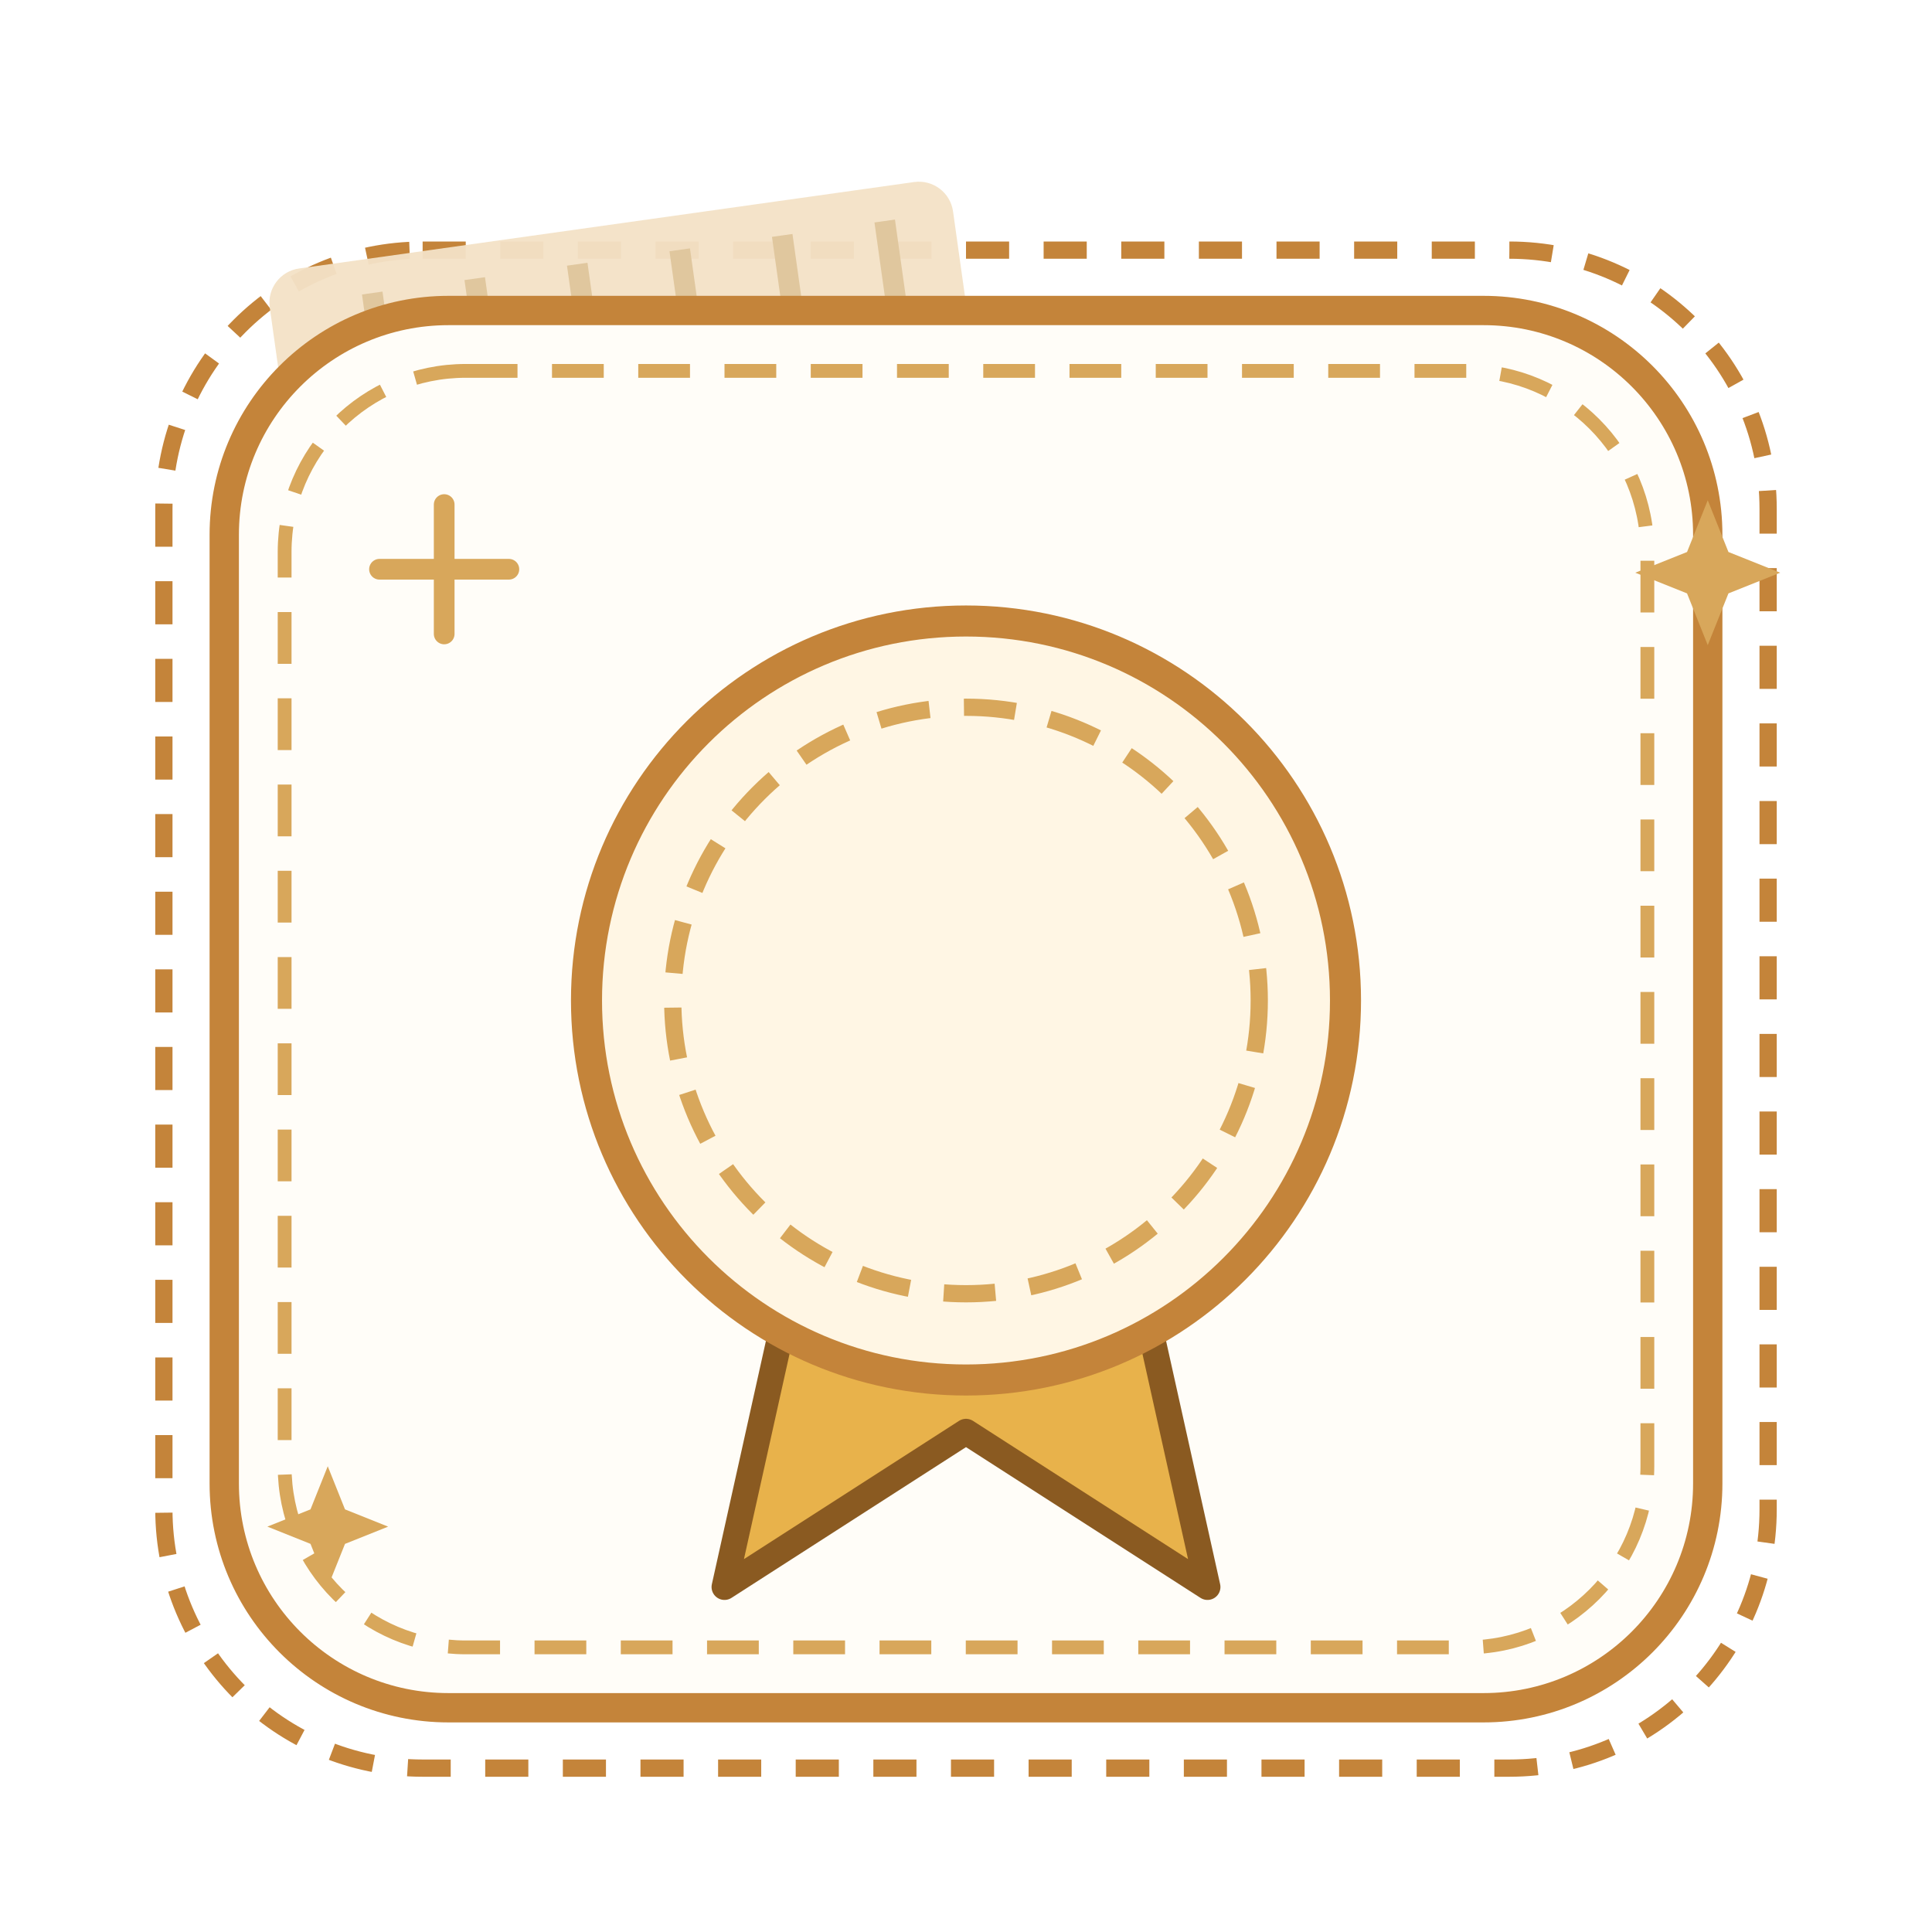
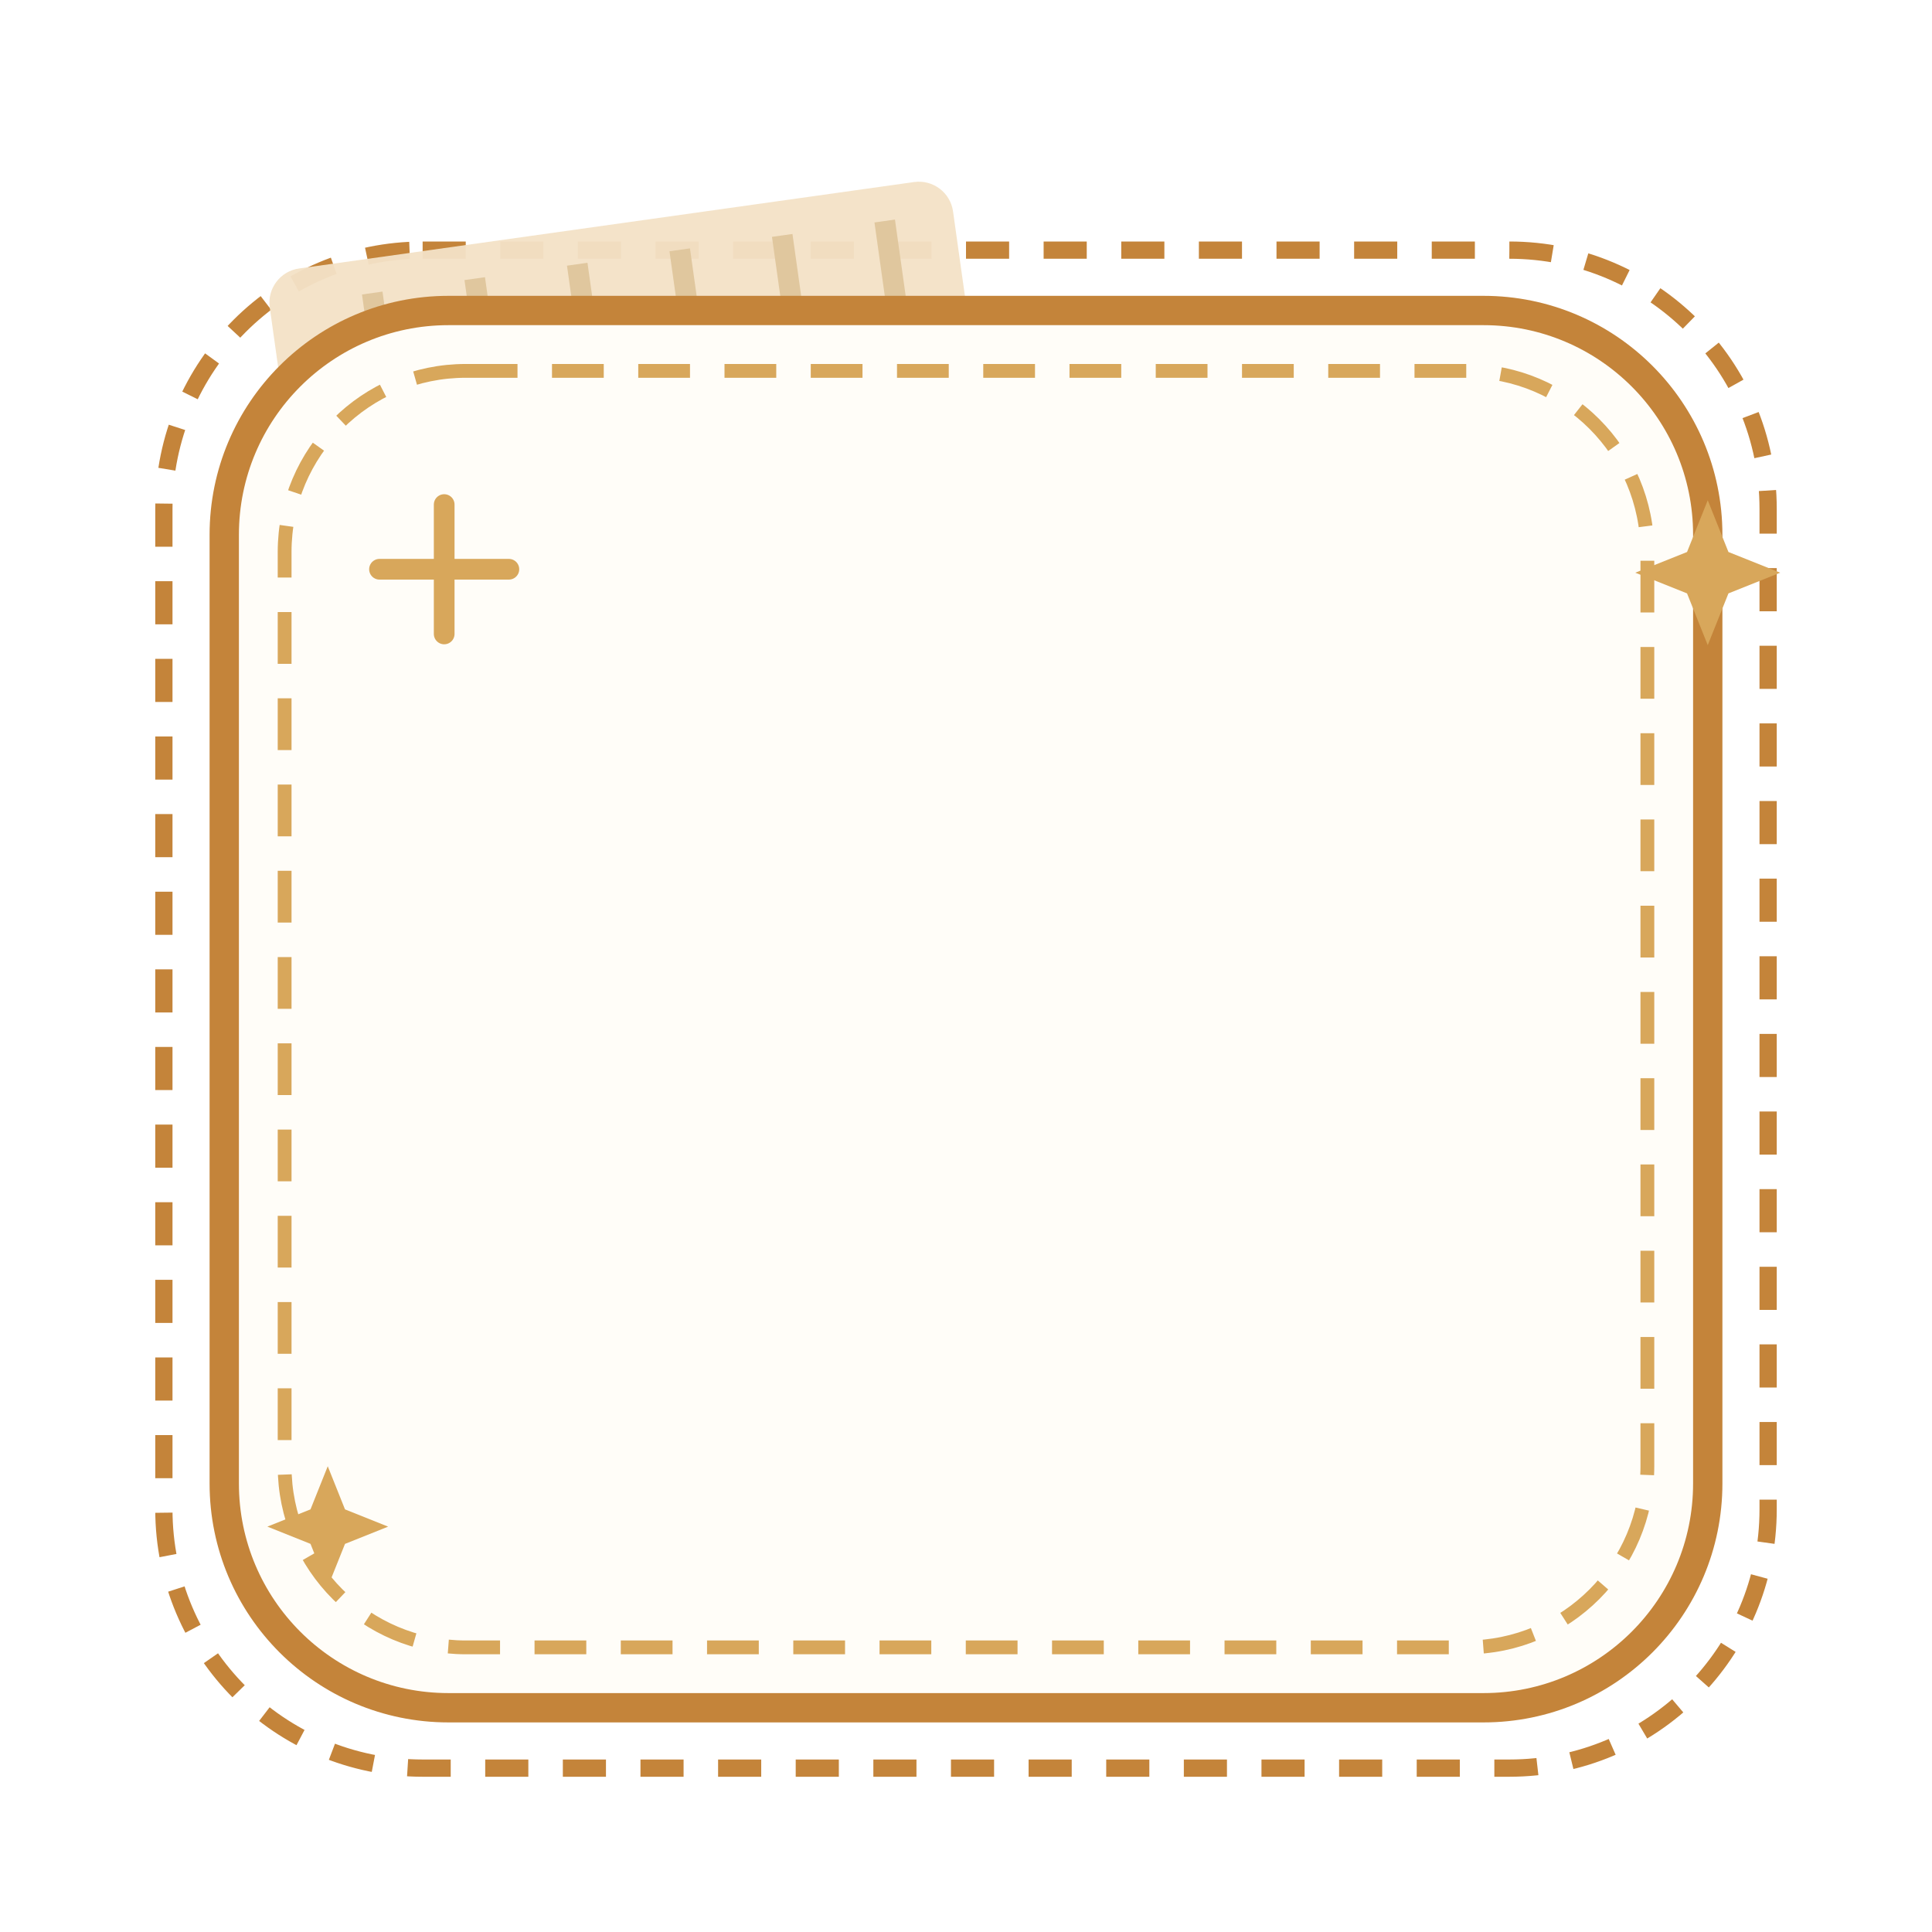
<svg xmlns="http://www.w3.org/2000/svg" viewBox="-12 -12 224 224" width="112" height="112">
  <rect x="7" y="17" width="186" height="176" rx="30" fill="none" stroke="#C4843A" stroke-width="2" stroke-dasharray="5 4" />
  <g transform="rotate(-8 60 26)">
    <rect x="20" y="14" width="80" height="26" rx="4" fill="#F3E2C6" opacity="0.95" />
    <path d="M32 18 v18 M44 18 v18 M56 18 v18 M68 18 v18 M80 18 v18 M92 18 v18" stroke="#E0C79E" stroke-width="2.4" />
  </g>
  <rect x="14" y="24" width="172" height="162" rx="26" fill="#FFFDF8" stroke="#C4843A" stroke-width="3.4" />
  <rect x="21" y="31" width="158" height="148" rx="21" fill="none" stroke="#D8A75B" stroke-width="1.6" stroke-dasharray="6 4" />
-   <path d="M84 118 L72 172 L100 154 L128 172 L116 118 Z" fill="#E8B24B" stroke="#8A5A21" stroke-width="3" stroke-linejoin="round" />
-   <circle cx="100" cy="104" r="44" fill="#FFF6E4" stroke="#C4843A" stroke-width="3.6" />
-   <circle cx="100" cy="104" r="34" fill="none" stroke="#D8A75B" stroke-width="2" stroke-dasharray="6 4" />
  <path d="M186 46 l2.4 6 6 2.4 -6 2.4 -2.4 6 -2.4 -6 -6 -2.4 6 -2.4 Z" fill="#D8A75B" />
  <path d="M26 158 l2 5 5 2 -5 2 -2 5 -2 -5 -5 -2 5 -2 Z" fill="#D8A75B" />
  <path d="M32 54 h15 M39.5 46.5 v15" stroke="#D8A75B" stroke-width="2.4" stroke-linecap="round" />
</svg>
